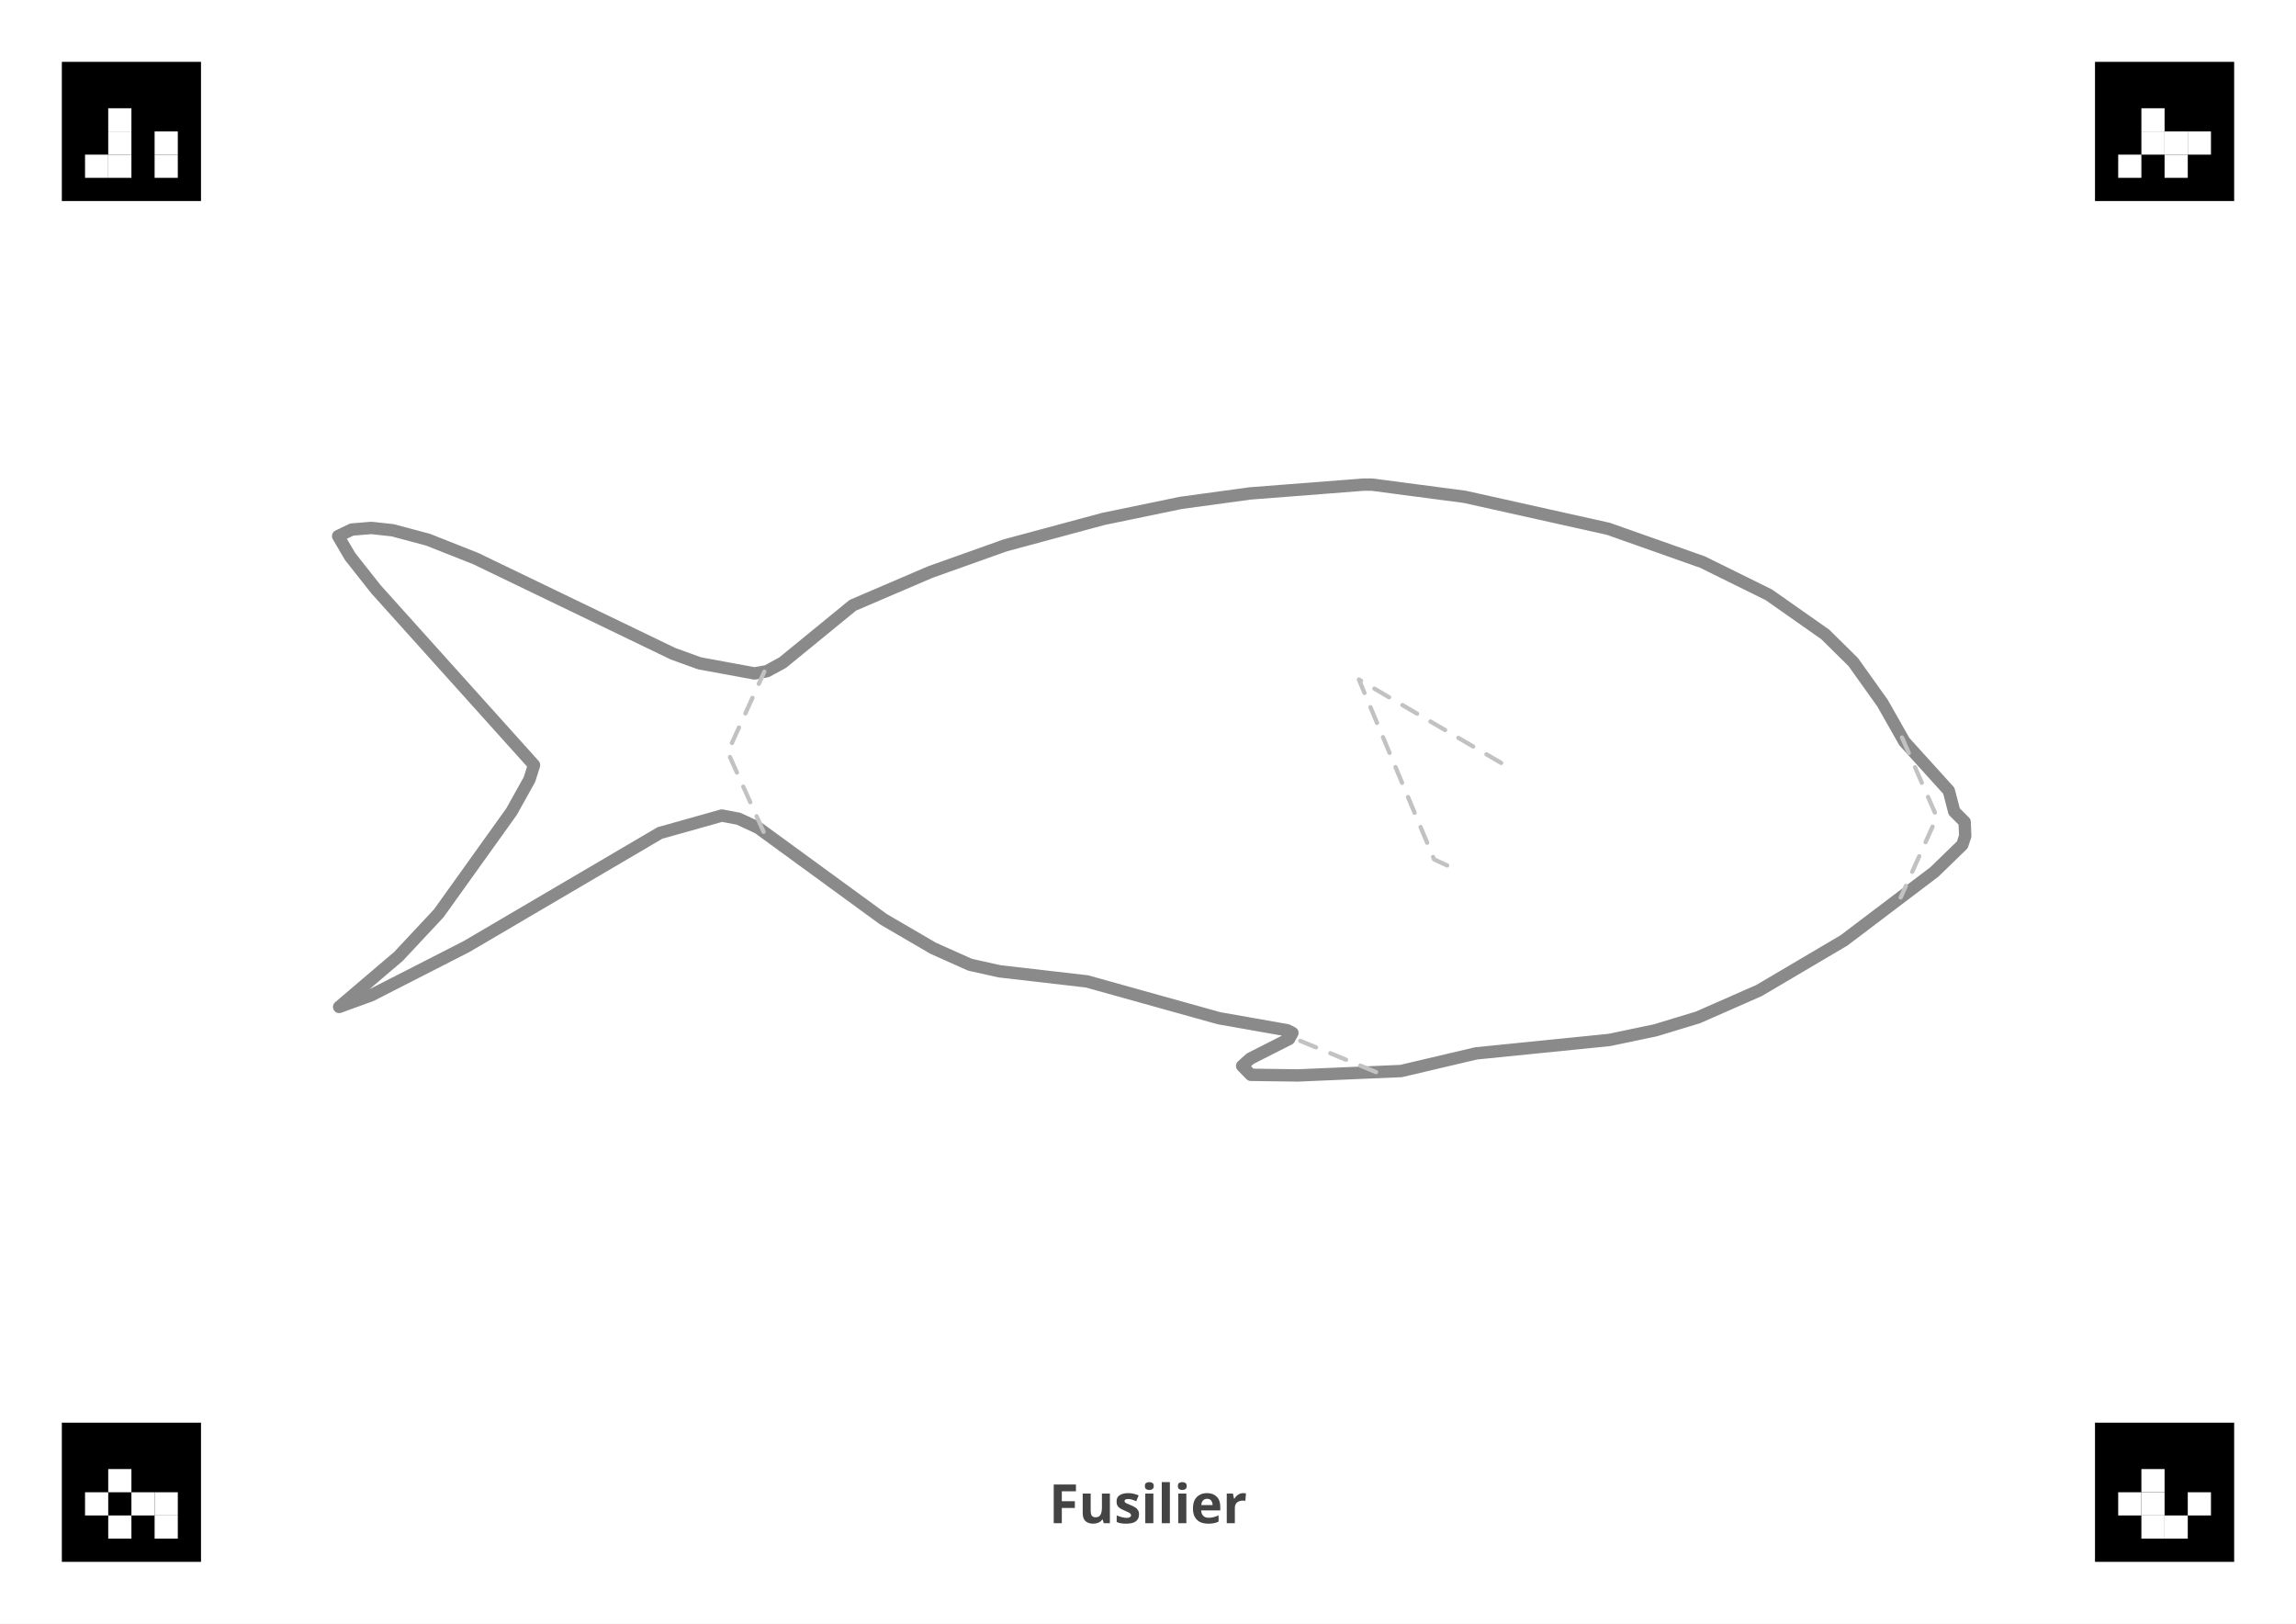
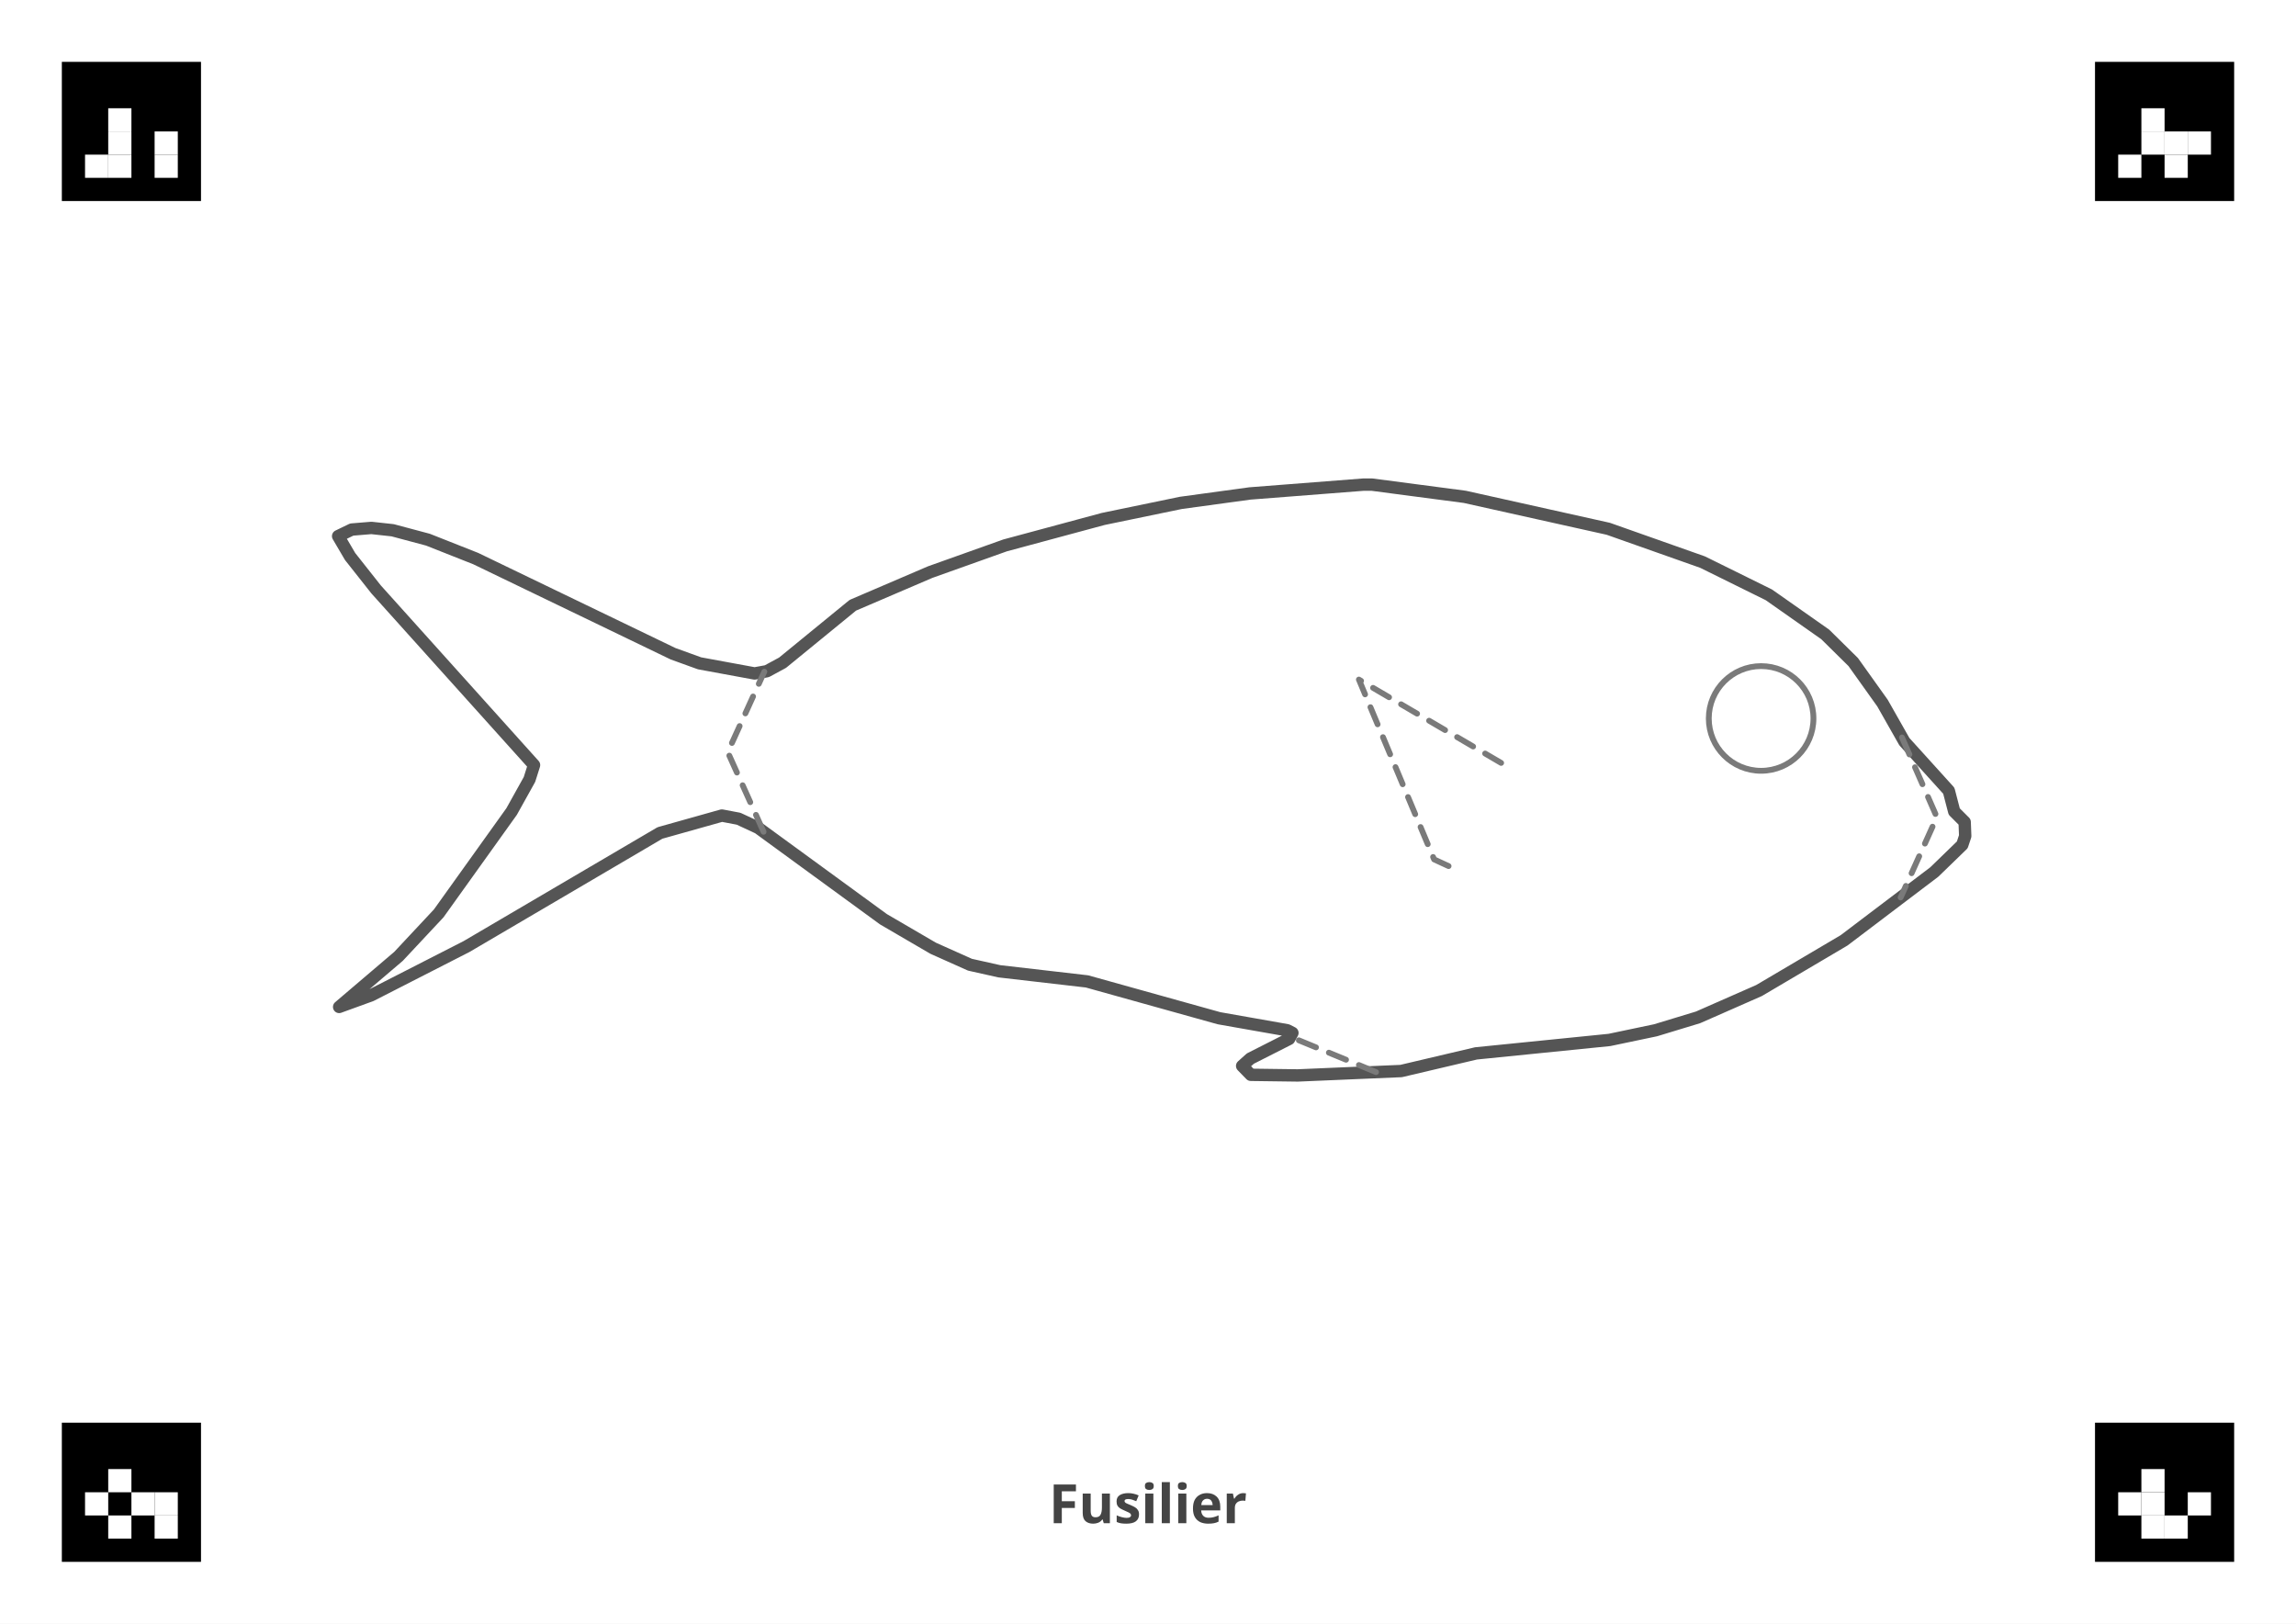
<svg xmlns="http://www.w3.org/2000/svg" width="297mm" height="210mm" viewBox="0 0 297 210">
  <rect width="297" height="210" fill="#fff" />
  <rect x="8" y="8" width="18" height="18" fill="#000" />
  <rect x="14.00" y="14.00" width="3" height="3" fill="#fff" />
  <rect x="14.00" y="17.00" width="3" height="3" fill="#fff" />
  <rect x="20.00" y="17.00" width="3" height="3" fill="#fff" />
  <rect x="11.00" y="20.00" width="3" height="3" fill="#fff" />
  <rect x="14.00" y="20.00" width="3" height="3" fill="#fff" />
  <rect x="20.00" y="20.00" width="3" height="3" fill="#fff" />
  <rect x="271" y="8" width="18" height="18" fill="#000" />
  <rect x="277.00" y="14.00" width="3" height="3" fill="#fff" />
  <rect x="277.00" y="17.00" width="3" height="3" fill="#fff" />
  <rect x="280.00" y="17.00" width="3" height="3" fill="#fff" />
  <rect x="283.00" y="17.00" width="3" height="3" fill="#fff" />
  <rect x="274.00" y="20.00" width="3" height="3" fill="#fff" />
  <rect x="280.00" y="20.00" width="3" height="3" fill="#fff" />
  <rect x="8" y="184" width="18" height="18" fill="#000" />
  <rect x="14.00" y="190.00" width="3" height="3" fill="#fff" />
  <rect x="11.00" y="193.00" width="3" height="3" fill="#fff" />
  <rect x="17.00" y="193.00" width="3" height="3" fill="#fff" />
  <rect x="20.00" y="193.00" width="3" height="3" fill="#fff" />
  <rect x="14.00" y="196.00" width="3" height="3" fill="#fff" />
  <rect x="20.00" y="196.00" width="3" height="3" fill="#fff" />
  <rect x="271" y="184" width="18" height="18" fill="#000" />
  <rect x="277.00" y="190.00" width="3" height="3" fill="#fff" />
  <rect x="274.00" y="193.00" width="3" height="3" fill="#fff" />
  <rect x="277.00" y="193.00" width="3" height="3" fill="#fff" />
  <rect x="283.00" y="193.00" width="3" height="3" fill="#fff" />
  <rect x="277.00" y="196.00" width="3" height="3" fill="#fff" />
  <rect x="280.00" y="196.00" width="3" height="3" fill="#fff" />
-   <path d="M177.48 62.68 L189.49 64.26 L208.04 68.39 L220.24 72.70 L228.81 76.93 L236.10 82.05 L239.72 85.62 L243.51 90.93 L246.34 95.92 L252.09 102.27 L252.79 104.96 L254.14 106.31 L254.21 108.13 L253.83 109.27 L250.21 112.78 L238.54 121.62 L227.54 128.11 L219.65 131.58 L214.15 133.25 L208.19 134.50 L190.93 136.24 L181.24 138.52 L167.87 139.09 L161.80 139.01 L160.68 137.86 L161.74 136.91 L166.75 134.37 L167.18 133.59 L166.52 133.25 L157.68 131.69 L140.61 126.93 L129.27 125.62 L125.47 124.77 L120.71 122.64 L114.28 118.89 L98.08 107.07 L95.54 105.89 L93.38 105.48 L85.37 107.73 L60.35 122.42 L48.00 128.73 L43.87 130.23 L51.55 123.69 L56.75 118.13 L66.18 104.96 L68.49 100.81 L69.08 98.95 L48.65 76.23 L45.29 71.98 L43.74 69.34 L45.50 68.49 L48.04 68.28 L50.79 68.58 L55.36 69.80 L61.53 72.24 L87.06 84.55 L90.49 85.79 L97.61 87.10 L99.20 86.81 L101.23 85.71 L110.32 78.28 L120.33 73.99 L130.01 70.54 L142.70 67.12 L152.75 65.04 L161.68 63.82 L176.35 62.68 Z" fill="#fff" stroke="#8a8a8a" stroke-width="1.6" stroke-linejoin="round" />
-   <path d="M246.03 95.38 L247.74 99.28 L250.54 105.68 L246.94 113.68 L245.86 116.07" fill="none" stroke="#c2c2c2" stroke-width="0.55" stroke-dasharray="2.2 2" stroke-linecap="round" stroke-linejoin="round" />
-   <path d="M178.00 138.66 L175.14 137.48 L168.34 134.68 L166.90 134.09" fill="none" stroke="#c2c2c2" stroke-width="0.55" stroke-dasharray="2.2 2" stroke-linecap="round" stroke-linejoin="round" />
-   <path d="M98.77 107.58 L97.74 105.28 L94.14 97.28 L98.14 88.48 L98.87 86.87" fill="none" stroke="#c2c2c2" stroke-width="0.55" stroke-dasharray="2.2 2" stroke-linecap="round" stroke-linejoin="round" />
-   <path d="M194.18 98.67 L175.78 87.89 L185.51 111.15 L188.26 112.42" fill="none" stroke="#c2c2c2" stroke-width="0.55" stroke-dasharray="2.2 2" stroke-linecap="round" stroke-linejoin="round" />
-   <text x="148.5" y="197" text-anchor="middle" font-family="Segoe UI, sans-serif" font-size="7" font-weight="600" fill="#444">Fusilier</text>
+   <path d="M177.48 62.68 L189.49 64.26 L208.04 68.39 L220.24 72.70 L228.81 76.93 L236.10 82.05 L239.72 85.62 L243.51 90.93 L246.34 95.92 L252.09 102.27 L252.79 104.96 L254.14 106.31 L254.21 108.13 L253.83 109.27 L250.21 112.78 L238.54 121.62 L227.54 128.11 L219.65 131.58 L214.15 133.25 L208.19 134.50 L190.93 136.24 L181.24 138.52 L167.87 139.09 L161.80 139.01 L160.68 137.86 L161.74 136.91 L166.75 134.37 L167.18 133.59 L166.52 133.25 L157.68 131.69 L140.61 126.93 L129.27 125.62 L125.47 124.77 L120.71 122.64 L114.28 118.89 L98.08 107.07 L95.54 105.89 L93.38 105.48 L85.37 107.73 L60.35 122.42 L48.00 128.73 L43.87 130.23 L51.55 123.69 L56.75 118.13 L66.18 104.96 L68.49 100.81 L69.08 98.95 L48.65 76.23 L45.29 71.98 L43.74 69.34 L45.50 68.49 L48.04 68.28 L50.79 68.58 L55.36 69.80 L61.53 72.24 L87.06 84.55 L90.49 85.79 L97.61 87.10 L99.20 86.81 L101.23 85.71 L110.32 78.28 L120.33 73.99 L130.01 70.54 L142.70 67.12 L152.75 65.04 L161.68 63.82 L176.35 62.68 Z" fill="#fff" stroke="#555" stroke-width="1.6" stroke-linejoin="round" />
+   <path d="M246.03 95.38 L247.74 99.28 L250.54 105.68 L246.94 113.68 L245.86 116.07" fill="none" stroke="#7a7a7a" stroke-width="0.75" stroke-dasharray="2.40 1.80" stroke-linecap="round" stroke-linejoin="round" />
+   <path d="M178.00 138.66 L175.14 137.48 L168.34 134.68 L166.90 134.09" fill="none" stroke="#7a7a7a" stroke-width="0.75" stroke-dasharray="2.40 1.80" stroke-linecap="round" stroke-linejoin="round" />
+   <path d="M98.77 107.58 L97.74 105.28 L94.14 97.28 L98.14 88.48 L98.87 86.87" fill="none" stroke="#7a7a7a" stroke-width="0.75" stroke-dasharray="2.40 1.80" stroke-linecap="round" stroke-linejoin="round" />
+   <path d="M194.18 98.67 L175.78 87.89 L185.51 111.15 L188.26 112.42" fill="none" stroke="#7a7a7a" stroke-width="0.75" stroke-dasharray="2.40 1.80" stroke-linecap="round" stroke-linejoin="round" />
+   <circle cx="227.81" cy="92.92" r="6.77" fill="none" stroke="#7a7a7a" stroke-width="0.75" />
+   <text x="148.5" y="197" text-anchor="middle" font-family="Segoe UI, sans-serif" font-size="7.0" font-weight="600" fill="#444">Fusilier</text>
</svg>
